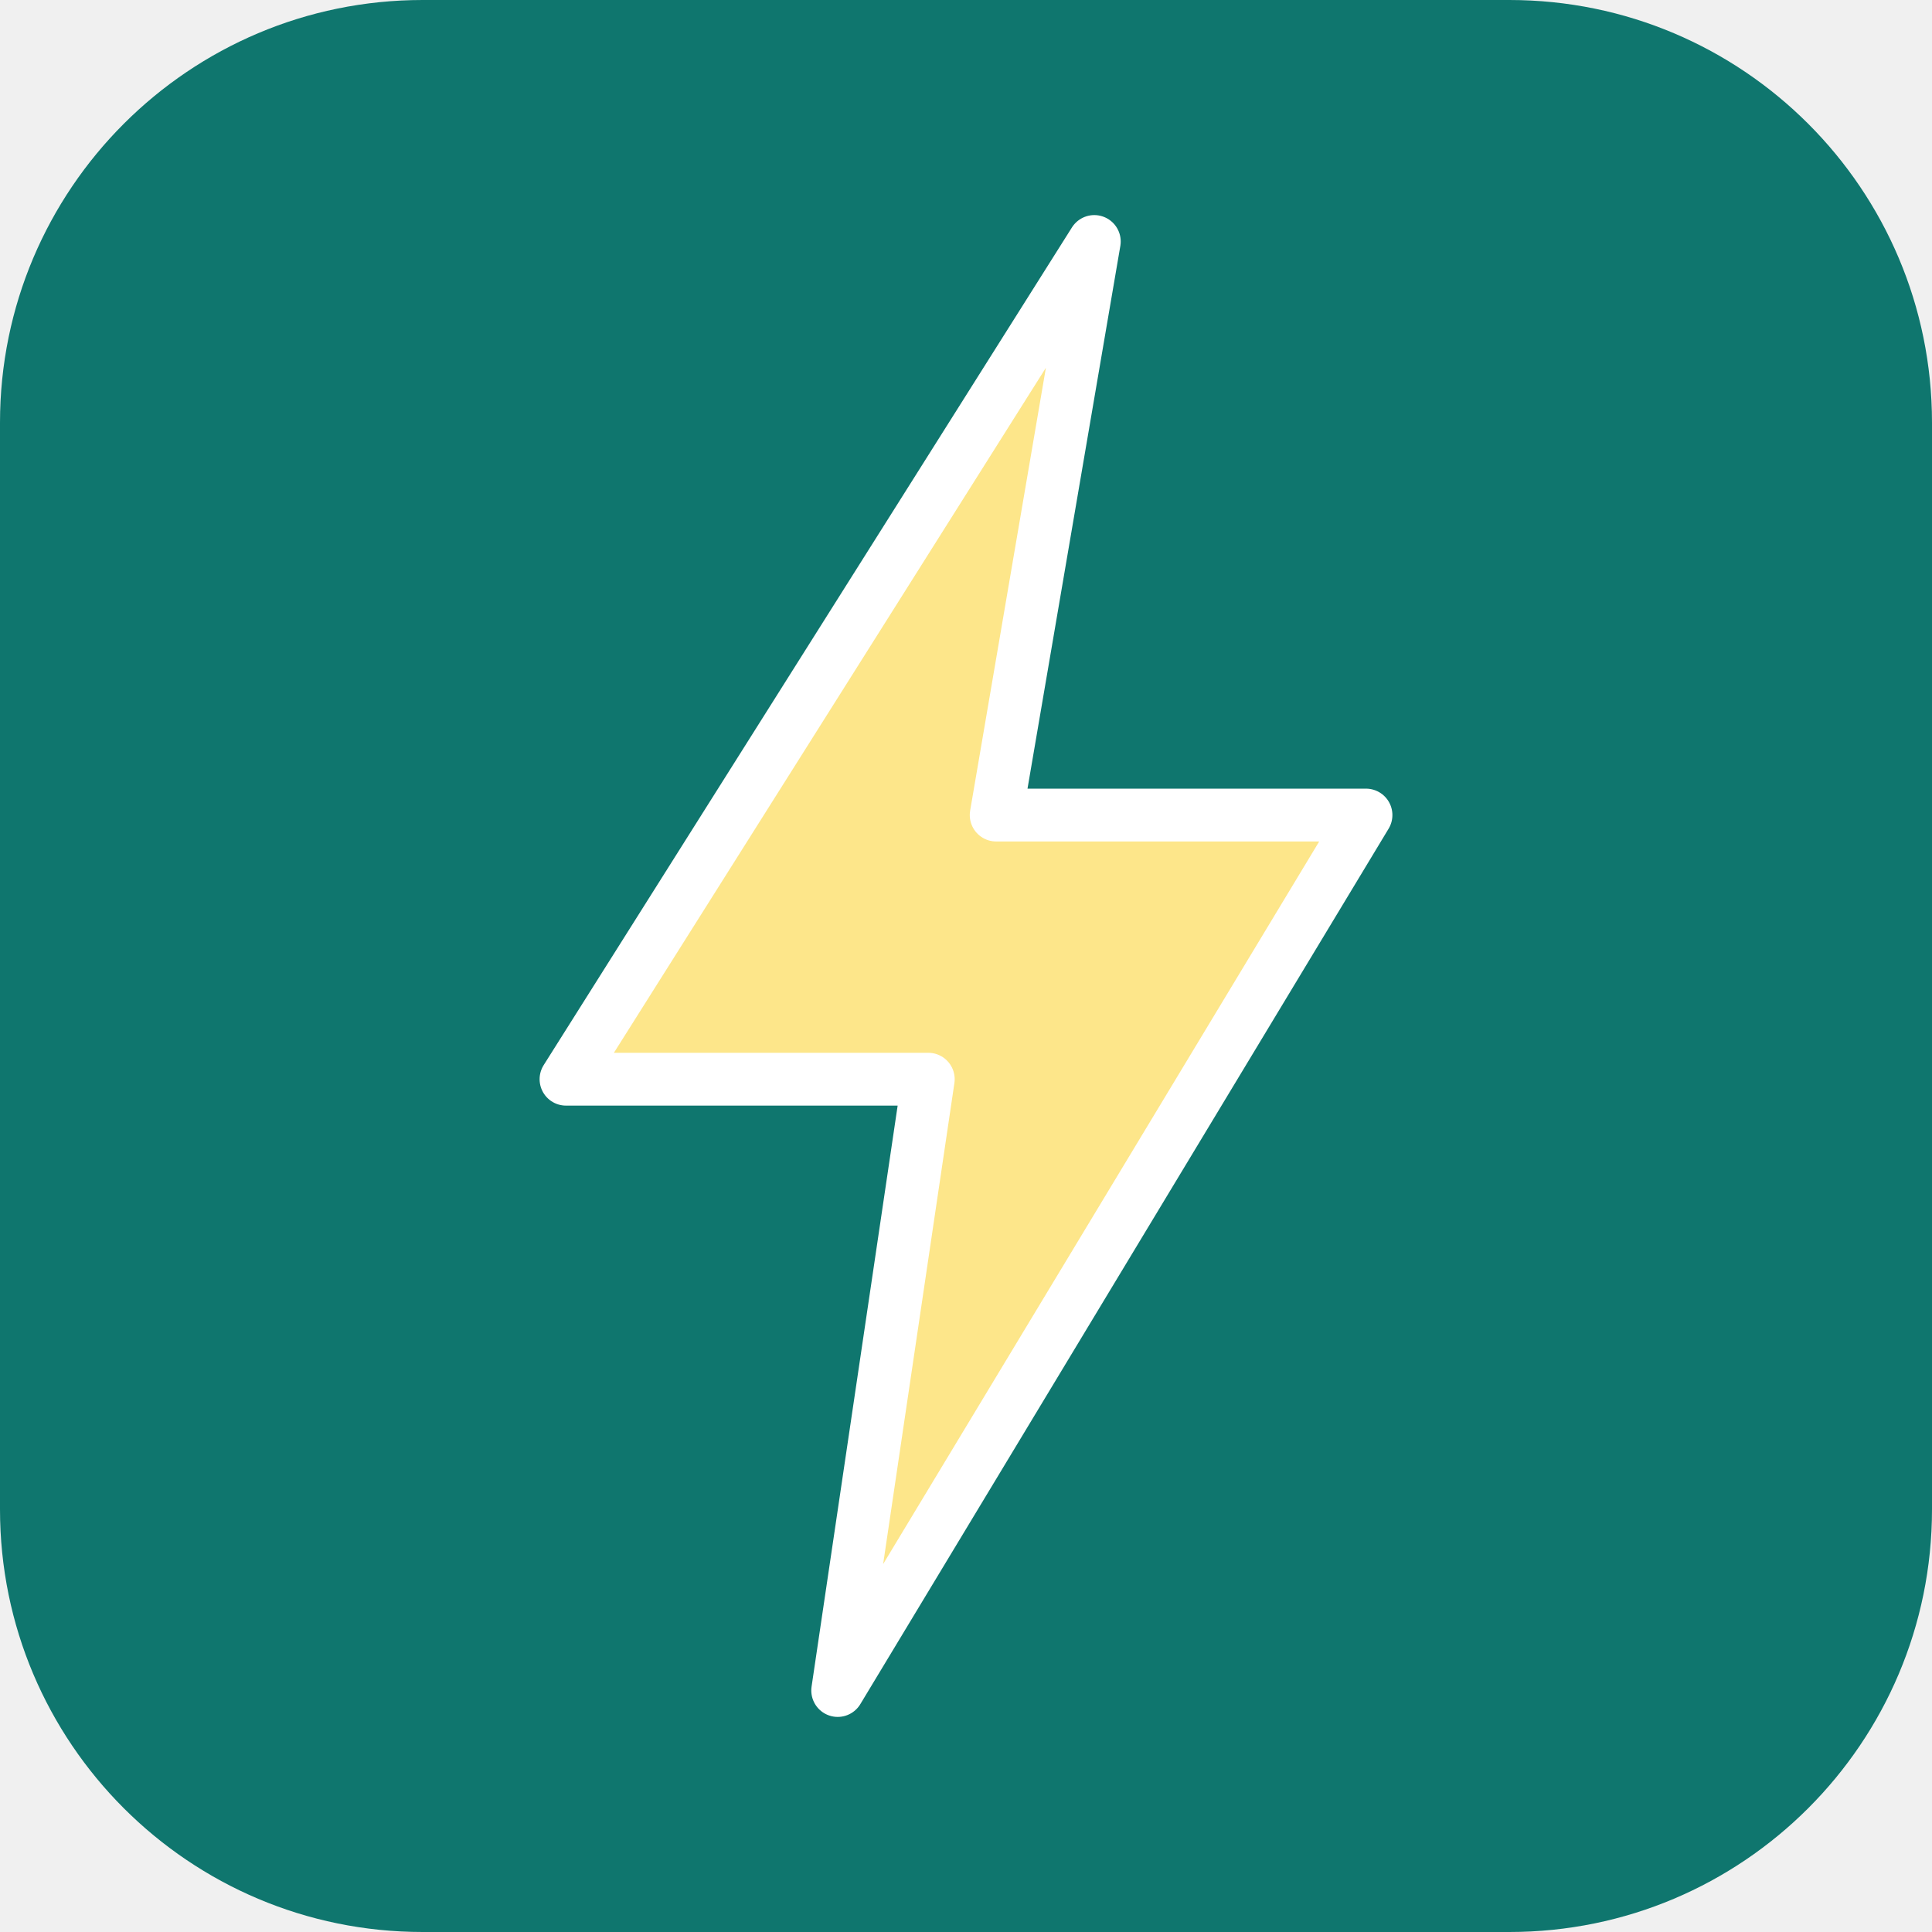
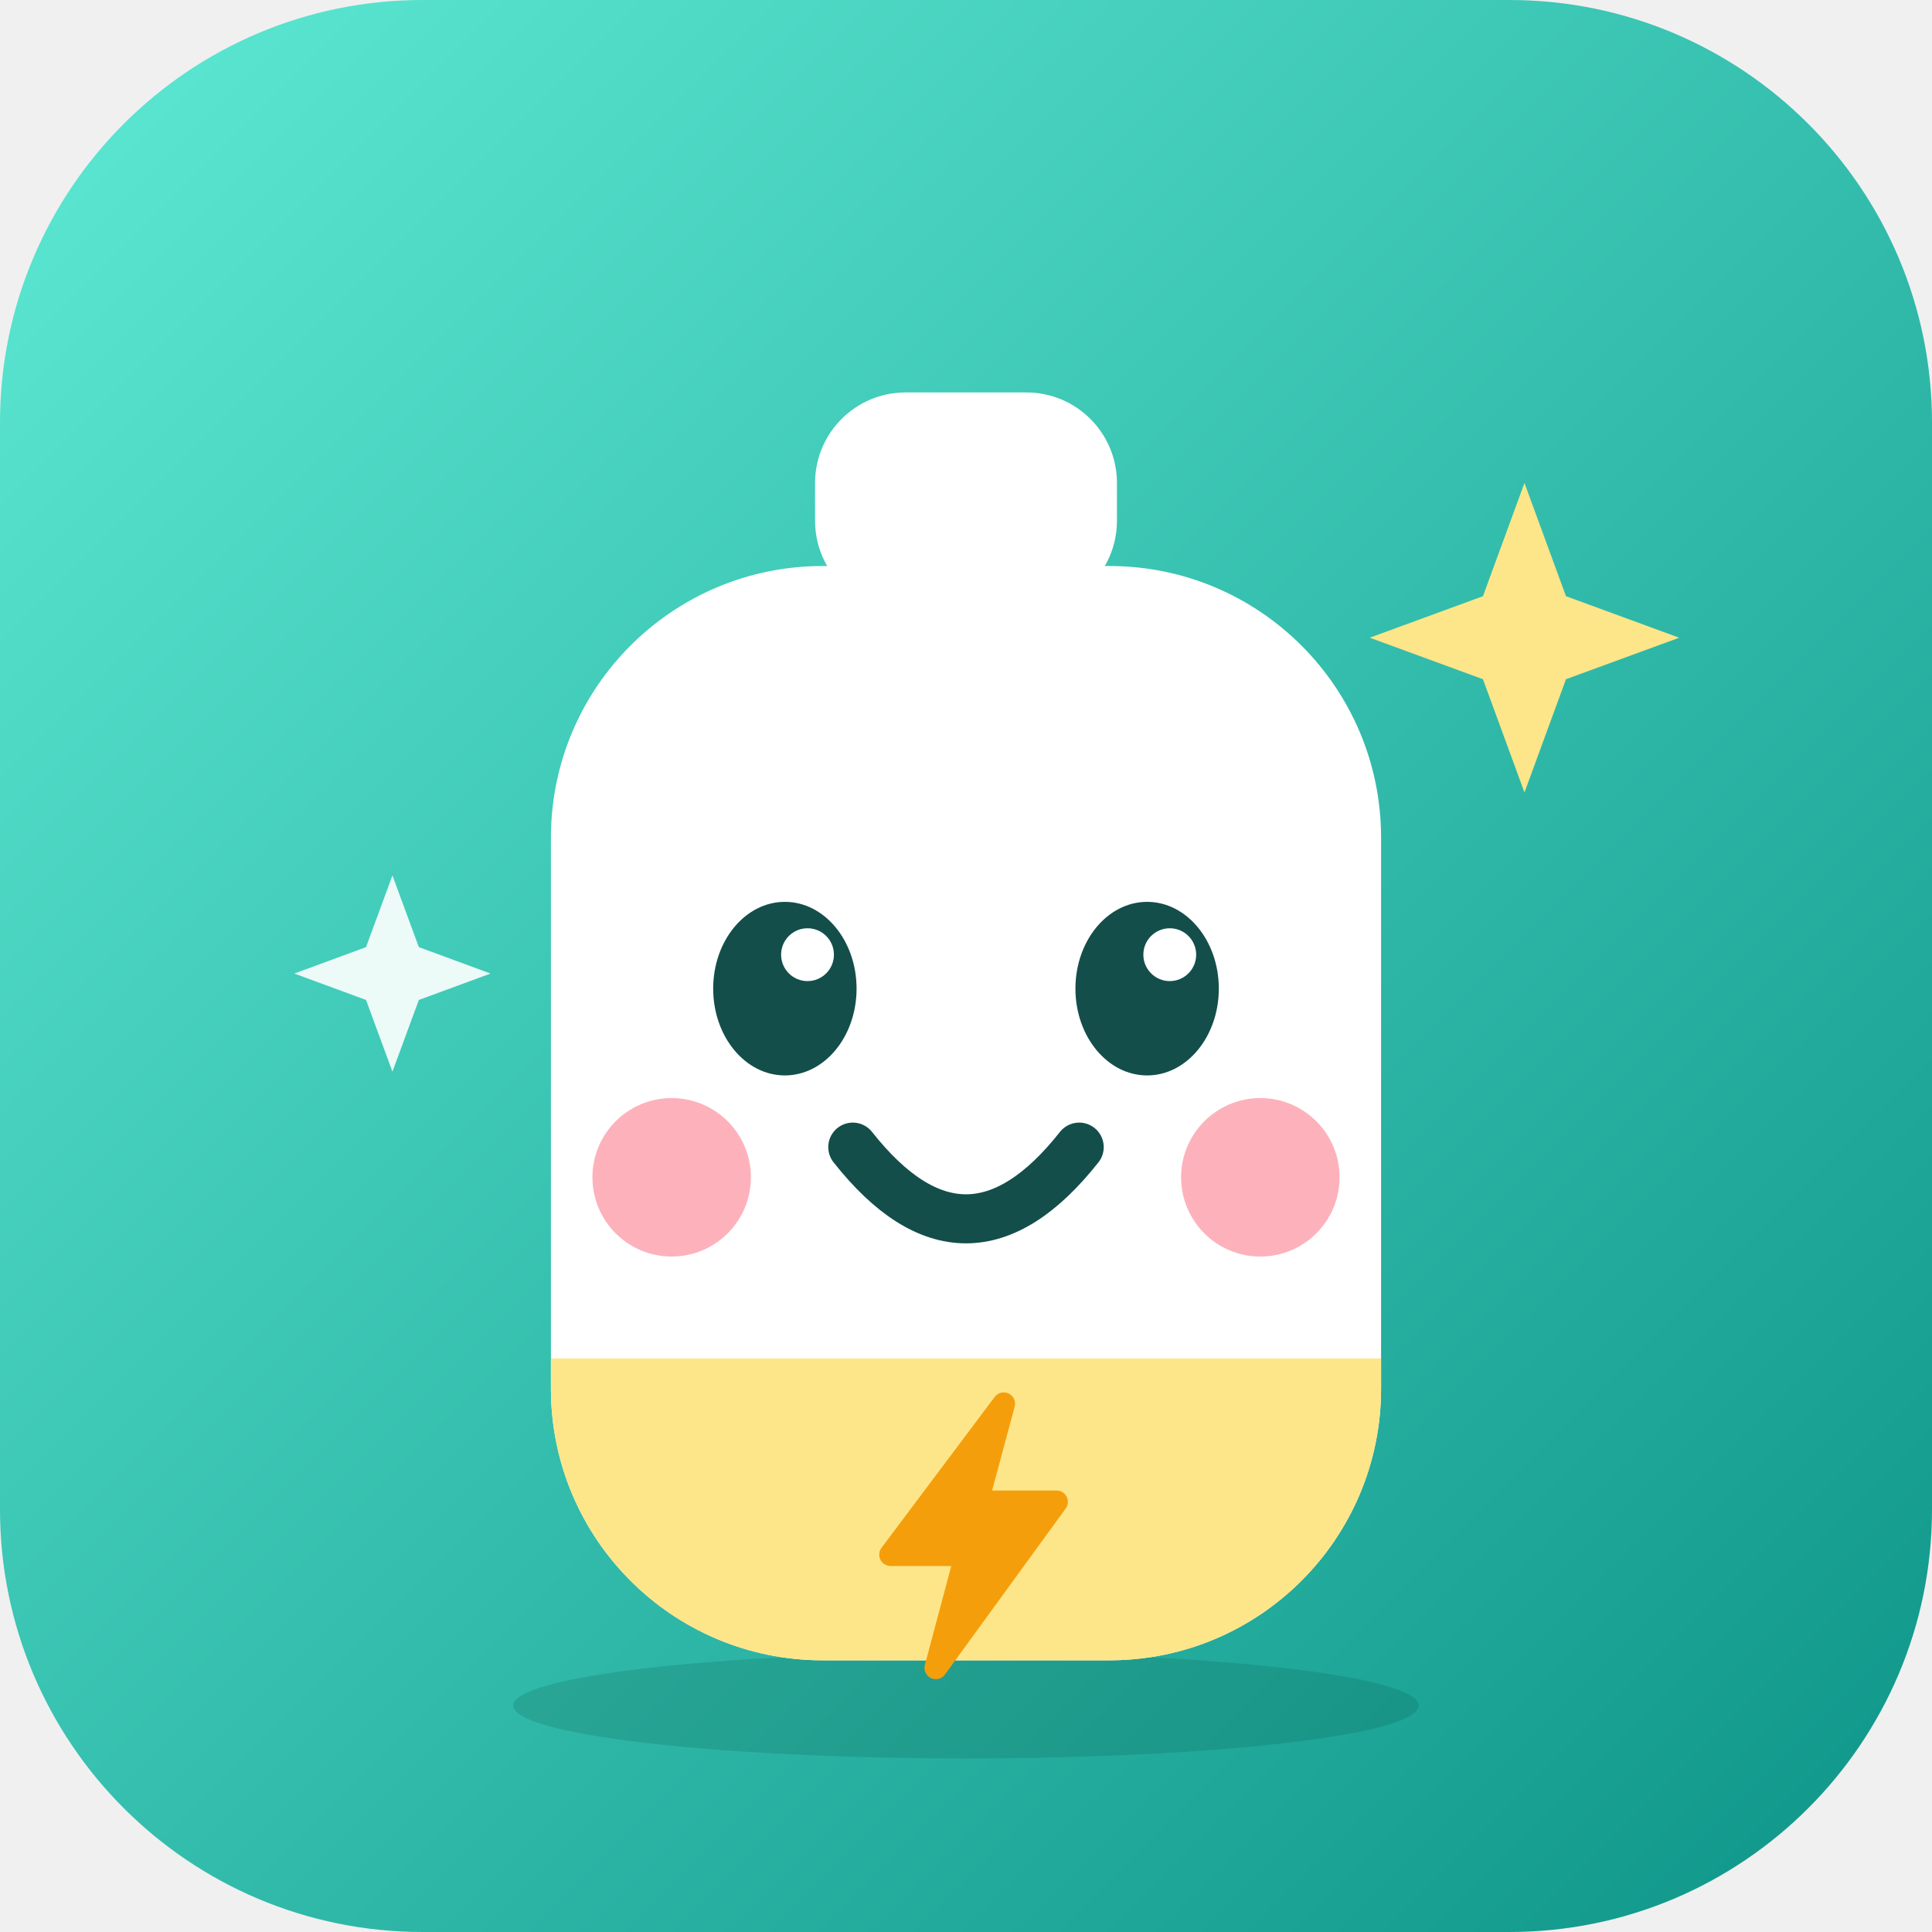
<svg xmlns="http://www.w3.org/2000/svg" viewBox="0 0 512 512">
-   <rect width="512" height="512" rx="112" fill="#0f766e" />
-   <path d="M290 64 150 286h96l-24 162 140-232h-98z" fill="#fde68a" stroke="#fff" stroke-width="14" stroke-linejoin="round" />
+   <defs>
+     <linearGradient id="bg" x1="0" y1="0" x2="1" y2="1">
+       <stop offset="0" stop-color="#5eead4" />
+       <stop offset="1" stop-color="#0d9488" />
+     </linearGradient>
+     <clipPath id="body">
+       <rect x="146" y="150" width="220" height="290" rx="72" />
+     </clipPath>
+   </defs>
+   <rect width="512" height="512" rx="112" fill="url(#bg)" />
+   <ellipse cx="256" cy="452" rx="120" ry="14" fill="#064e3b" opacity=".18" />
+   <rect x="216" y="104" width="80" height="58" rx="24" fill="#fff" />
+   <rect x="146" y="150" width="220" height="290" rx="72" fill="#fff" />
+   <g clip-path="url(#body)">
+     <rect x="146" y="360" width="220" height="90" fill="#fde68a" />
+   </g>
+   <ellipse cx="208" cy="262" rx="19" ry="23" fill="#134e4a" />
+   <ellipse cx="304" cy="262" rx="19" ry="23" fill="#134e4a" />
+   <circle cx="214" cy="253" r="7" fill="#fff" />
+   <circle cx="310" cy="253" r="7" fill="#fff" />
+   <circle cx="178" cy="312" r="21" fill="#fda4af" opacity=".85" />
+   <circle cx="334" cy="312" r="21" fill="#fda4af" opacity=".85" />
+   <path d="M226 304q30 38 60 0" fill="none" stroke="#134e4a" stroke-width="13" stroke-linecap="round" />
+   <path d="M266 372l-30 40h20l-8 30 32-44h-21z" fill="#f59e0b" stroke="#f59e0b" stroke-width="6" stroke-linejoin="round" />
+   <path d="M404 128l11 30 30 11-30 11-11 30-11-30-30-11 30-11z" fill="#fde68a" />
+   <path d="M104 232l7 19 19 7-19 7-7 19-7-19-19-7 19-7z" fill="#fff" opacity=".9" />
</svg>
